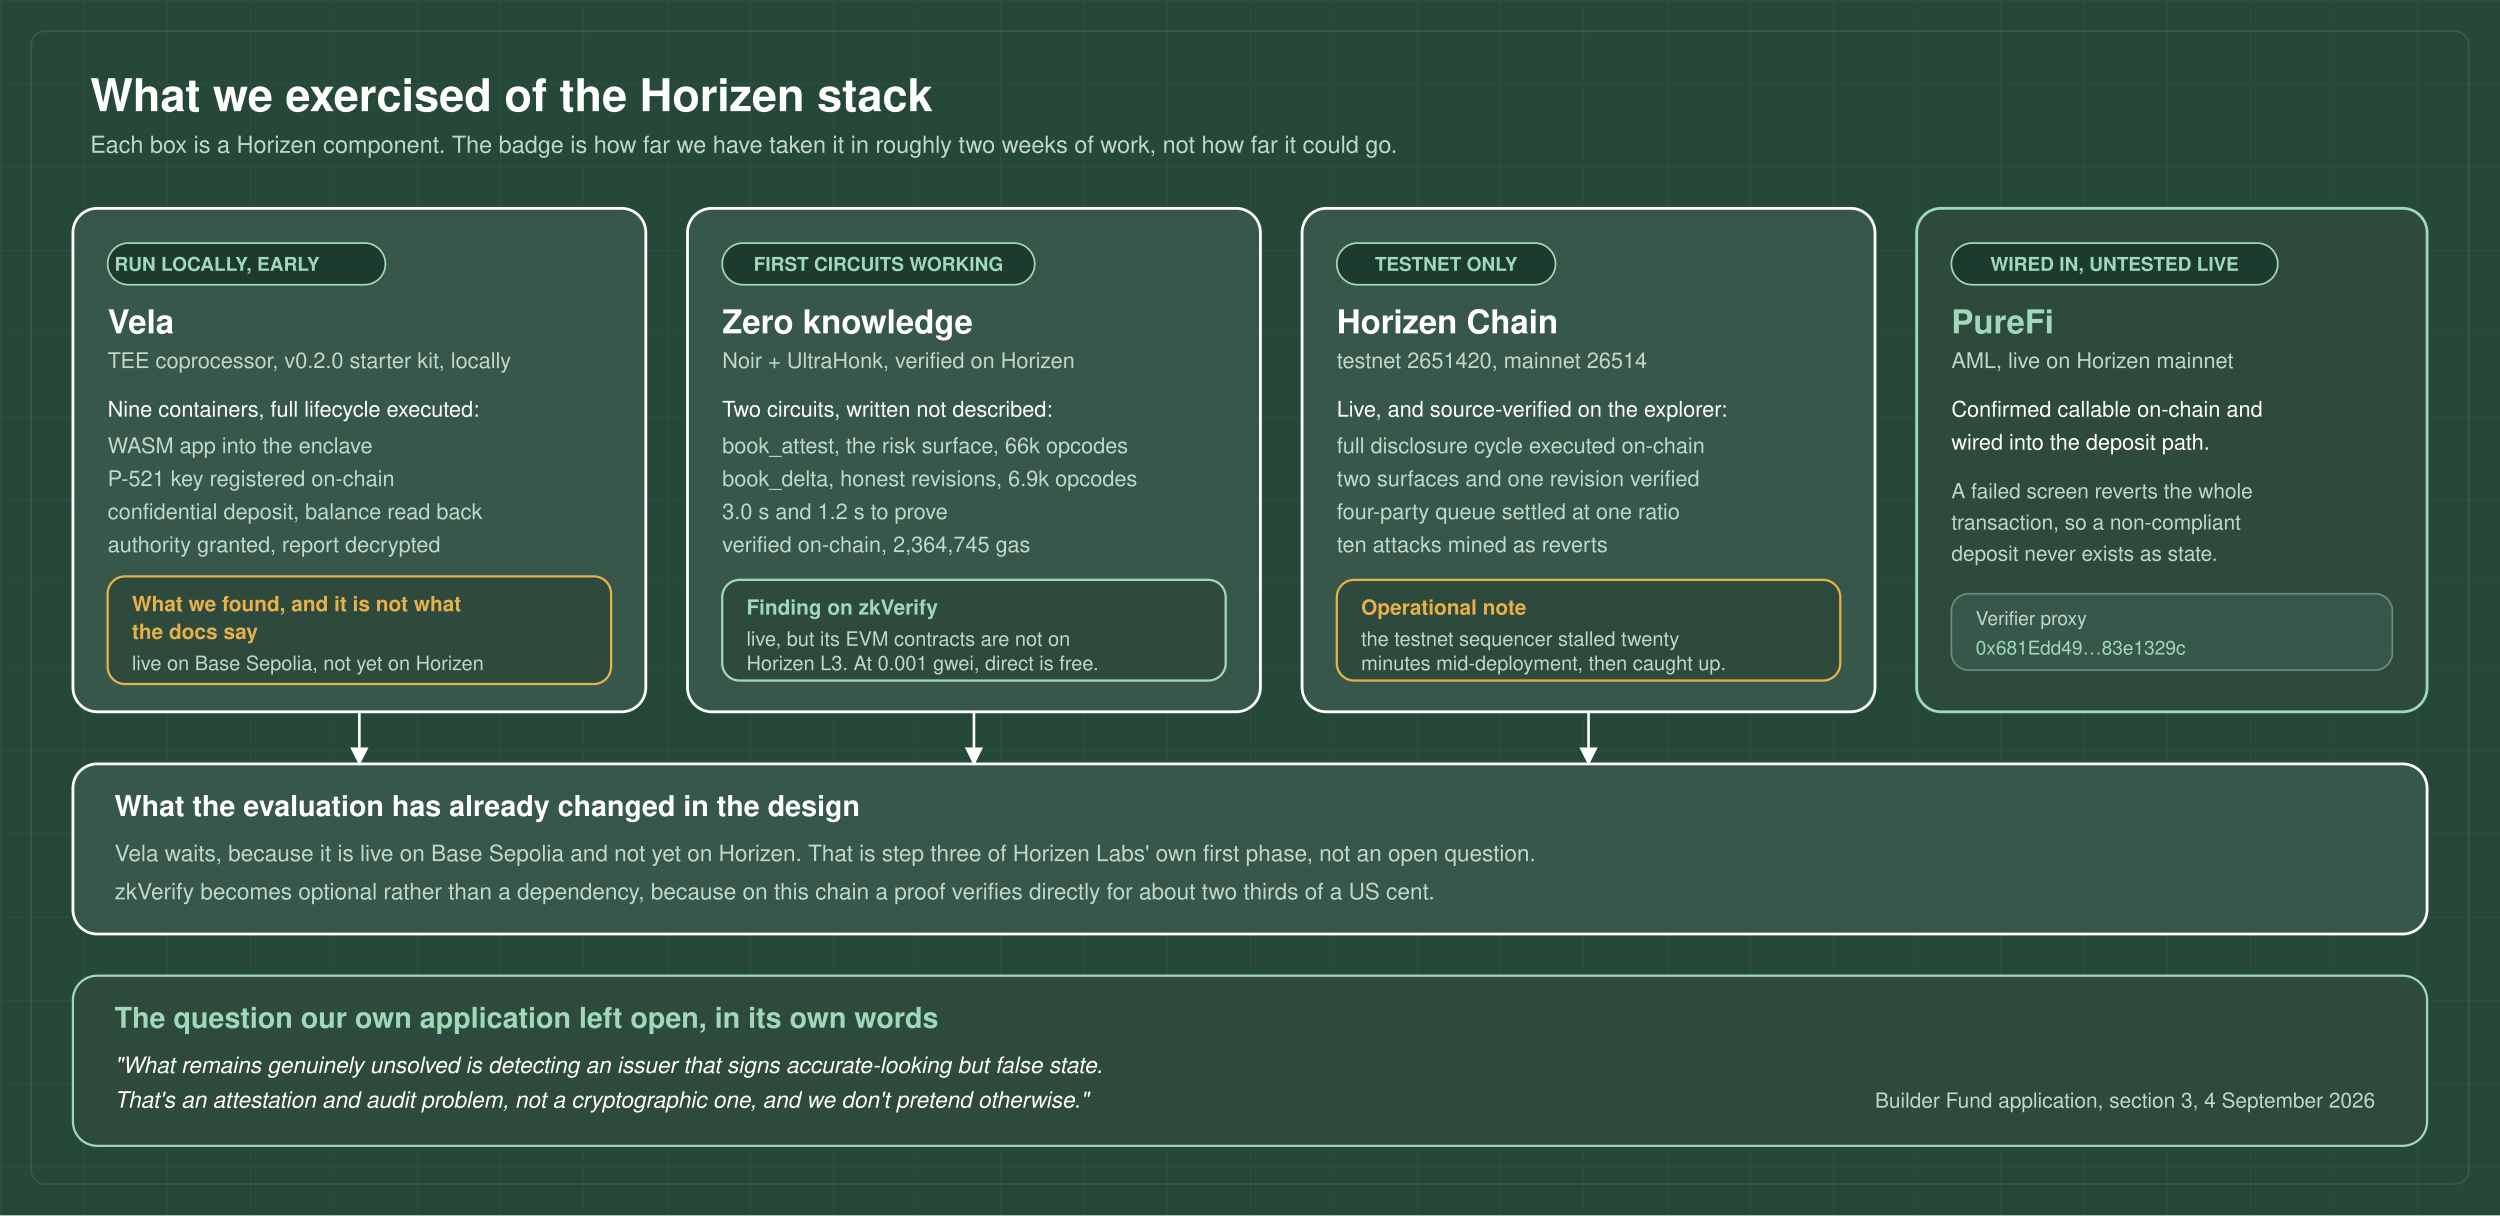
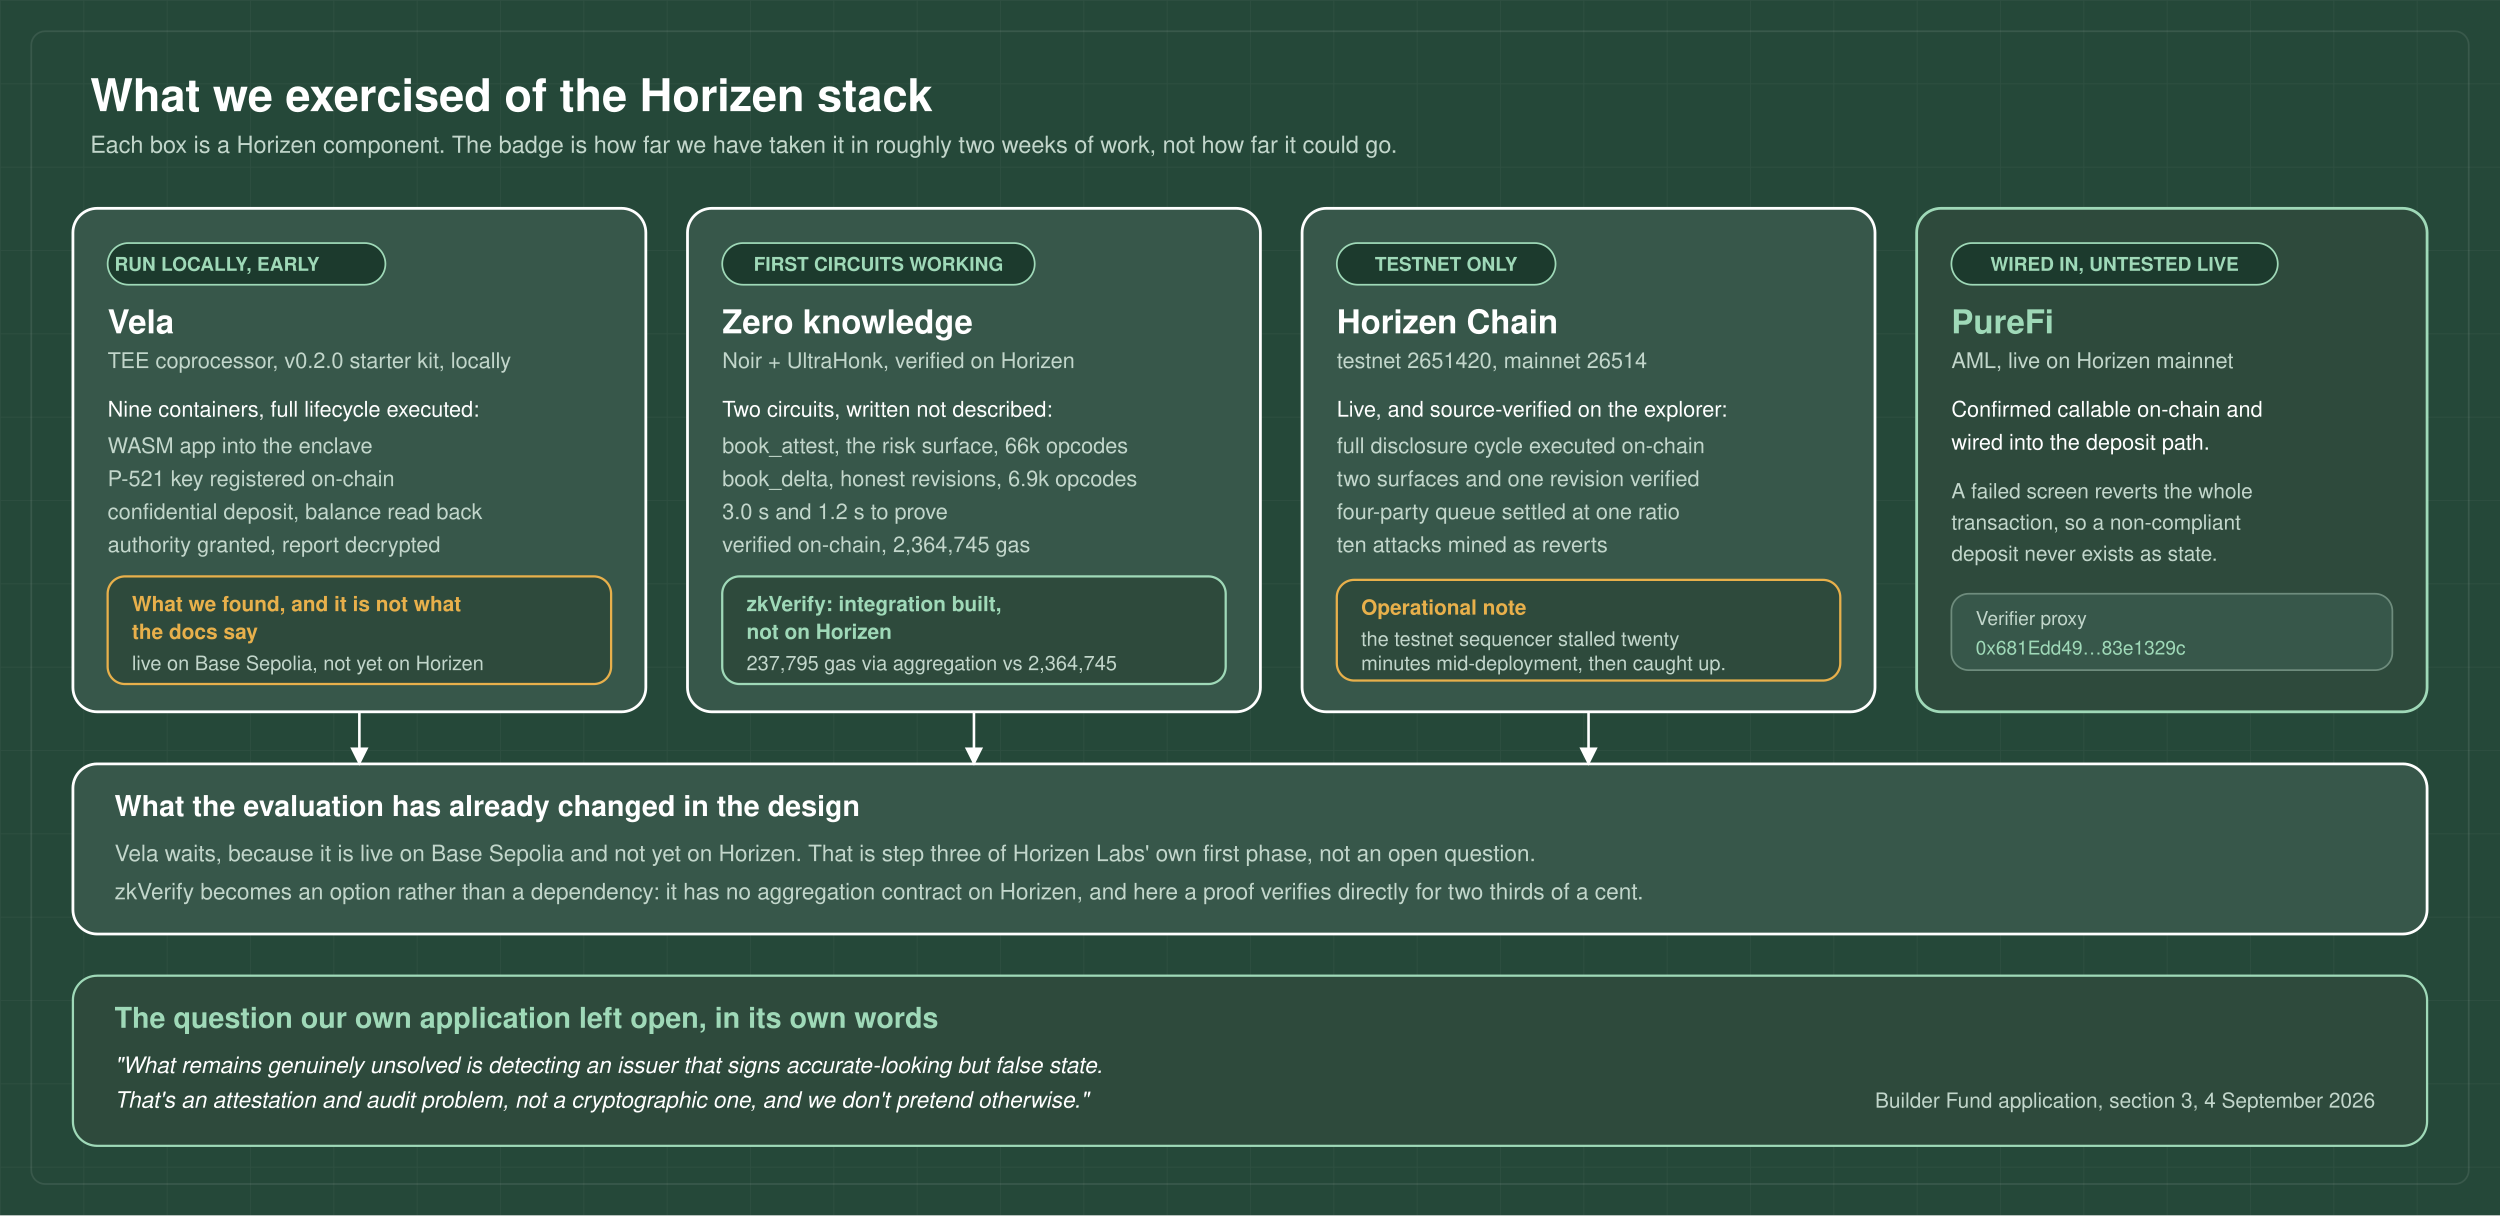
<svg xmlns="http://www.w3.org/2000/svg" viewBox="0 0 1440 700" width="1440" height="700" font-family="Helvetica Neue, Helvetica, Arial, sans-serif">
  <defs>
    <marker id="w" viewBox="0 0 10 10" refX="9" refY="5" markerWidth="7" markerHeight="7" orient="auto-start-reverse">
      <path d="M0 0 L10 5 L0 10 z" fill="#ffffff" />
    </marker>
    <pattern id="g2" width="48" height="48" patternUnits="userSpaceOnUse">
      <path d="M48 0 H0 V48" fill="none" stroke="#ffffff" stroke-opacity="0.04" stroke-width="1" />
    </pattern>
  </defs>
  <rect width="1440" height="700" fill="#254839" />
  <rect width="1440" height="700" fill="url(#g2)" />
  <rect x="18" y="18" width="1404" height="664" fill="none" stroke="#ffffff" stroke-opacity="0.09" stroke-width="1" rx="8" />
  <text x="52" y="64" fill="#ffffff" font-size="26" font-weight="700">What we exercised of the Horizen stack</text>
  <text x="52" y="88" fill="#c2d6cb" font-size="13.5">Each box is a Horizen component. The badge is how far we have taken it in roughly two weeks of work, not how far it could go.</text>
  <rect x="42" y="120" width="330" height="290" rx="14" fill="#37574a" stroke="#ffffff" stroke-width="1.6" />
  <rect x="62" y="140" width="160" height="24" rx="12" fill="#1c3a2d" stroke="#9fd9b8" stroke-width="1" />
  <text x="125" y="156" fill="#9fd9b8" font-size="11" font-weight="700" text-anchor="middle">RUN LOCALLY, EARLY</text>
  <text x="62" y="192" fill="#ffffff" font-size="19" font-weight="700">Vela</text>
  <text x="62" y="212" fill="#c2d6cb" font-size="12.5">TEE coprocessor, v0.2.0 starter kit, locally</text>
  <text x="62" y="240" fill="#ffffff" font-size="12.5">Nine containers, full lifecycle executed:</text>
  <text x="62" y="261" fill="#c2d6cb" font-size="12.5">WASM app into the enclave</text>
  <text x="62" y="280" fill="#c2d6cb" font-size="12.5">P-521 key registered on-chain</text>
  <text x="62" y="299" fill="#c2d6cb" font-size="12.5">confidential deposit, balance read back</text>
  <text x="62" y="318" fill="#c2d6cb" font-size="12.5">authority granted, report decrypted</text>
  <rect x="62" y="332" width="290" height="62" rx="10" fill="#2e4a3c" stroke="#e8b04b" stroke-width="1.3" />
  <text x="76" y="352" fill="#e8b04b" font-size="12" font-weight="700">What we found, and it is not what</text>
  <text x="76" y="368" fill="#e8b04b" font-size="12" font-weight="700">the docs say</text>
  <text x="76" y="386" fill="#c2d6cb" font-size="11.5">live on Base Sepolia, not yet on Horizen</text>
  <rect x="396" y="120" width="330" height="290" rx="14" fill="#37574a" stroke="#ffffff" stroke-width="1.6" />
  <rect x="416" y="140" width="180" height="24" rx="12" fill="#1c3a2d" stroke="#9fd9b8" stroke-width="1" />
  <text x="506" y="156" fill="#9fd9b8" font-size="11" font-weight="700" text-anchor="middle">FIRST CIRCUITS WORKING</text>
  <text x="416" y="192" fill="#ffffff" font-size="19" font-weight="700">Zero knowledge</text>
  <text x="416" y="212" fill="#c2d6cb" font-size="12.5">Noir + UltraHonk, verified on Horizen</text>
  <text x="416" y="240" fill="#ffffff" font-size="12.5">Two circuits, written not described:</text>
  <text x="416" y="261" fill="#c2d6cb" font-size="12.5">book_attest, the risk surface, 66k opcodes</text>
  <text x="416" y="280" fill="#c2d6cb" font-size="12.5">book_delta, honest revisions, 6.9k opcodes</text>
  <text x="416" y="299" fill="#c2d6cb" font-size="12.5">3.0 s and 1.2 s to prove</text>
  <text x="416" y="318" fill="#c2d6cb" font-size="12.5">verified on-chain, 2,364,745 gas</text>
-   <rect x="416" y="334" width="290" height="58" rx="10" fill="#2e4a3c" stroke="#9fd9b8" stroke-width="1.3" />
-   <text x="430" y="354" fill="#9fd9b8" font-size="12" font-weight="700">Finding on zkVerify</text>
-   <text x="430" y="372" fill="#c2d6cb" font-size="11.5">live, but its EVM contracts are not on</text>
-   <text x="430" y="386" fill="#c2d6cb" font-size="11.5">Horizen L3. At 0.001 gwei, direct is free.</text>
+   <rect x="416" y="332" width="290" height="62" rx="10" fill="#2e4a3c" stroke="#9fd9b8" stroke-width="1.3" />
+   <text x="430" y="352" fill="#9fd9b8" font-size="12" font-weight="700">zkVerify: integration built,</text>
+   <text x="430" y="368" fill="#9fd9b8" font-size="12" font-weight="700">not on Horizen</text>
+   <text x="430" y="386" fill="#c2d6cb" font-size="11.5">237,795 gas via aggregation vs 2,364,745</text>
  <rect x="750" y="120" width="330" height="290" rx="14" fill="#37574a" stroke="#ffffff" stroke-width="1.6" />
  <rect x="770" y="140" width="126" height="24" rx="12" fill="#1c3a2d" stroke="#9fd9b8" stroke-width="1" />
  <text x="833" y="156" fill="#9fd9b8" font-size="11" font-weight="700" text-anchor="middle">TESTNET ONLY</text>
  <text x="770" y="192" fill="#ffffff" font-size="19" font-weight="700">Horizen Chain</text>
  <text x="770" y="212" fill="#c2d6cb" font-size="12.5">testnet 2651420, mainnet 26514</text>
  <text x="770" y="240" fill="#ffffff" font-size="12.5">Live, and source-verified on the explorer:</text>
  <text x="770" y="261" fill="#c2d6cb" font-size="12.5">full disclosure cycle executed on-chain</text>
  <text x="770" y="280" fill="#c2d6cb" font-size="12.5">two surfaces and one revision verified</text>
  <text x="770" y="299" fill="#c2d6cb" font-size="12.5">four-party queue settled at one ratio</text>
  <text x="770" y="318" fill="#c2d6cb" font-size="12.5">ten attacks mined as reverts</text>
  <rect x="770" y="334" width="290" height="58" rx="10" fill="#2e4a3c" stroke="#e8b04b" stroke-width="1.3" />
  <text x="784" y="354" fill="#e8b04b" font-size="12" font-weight="700">Operational note</text>
  <text x="784" y="372" fill="#c2d6cb" font-size="11.5">the testnet sequencer stalled twenty</text>
  <text x="784" y="386" fill="#c2d6cb" font-size="11.5">minutes mid-deployment, then caught up.</text>
  <rect x="1104" y="120" width="294" height="290" rx="14" fill="#2e4a3c" stroke="#9fd9b8" stroke-width="1.6" />
  <rect x="1124" y="140" width="188" height="24" rx="12" fill="#1c3a2d" stroke="#9fd9b8" stroke-width="1" />
  <text x="1218" y="156" fill="#9fd9b8" font-size="11" font-weight="700" text-anchor="middle">WIRED IN, UNTESTED LIVE</text>
  <text x="1124" y="192" fill="#9fd9b8" font-size="19" font-weight="700">PureFi</text>
  <text x="1124" y="212" fill="#c2d6cb" font-size="12.5">AML, live on Horizen mainnet</text>
  <text x="1124" y="240" fill="#ffffff" font-size="12.5">Confirmed callable on-chain and</text>
  <text x="1124" y="259" fill="#ffffff" font-size="12.5">wired into the deposit path.</text>
  <text x="1124" y="287" fill="#c2d6cb" font-size="12">A failed screen reverts the whole</text>
  <text x="1124" y="305" fill="#c2d6cb" font-size="12">transaction, so a non-compliant</text>
  <text x="1124" y="323" fill="#c2d6cb" font-size="12">deposit never exists as state.</text>
  <rect x="1124" y="342" width="254" height="44" rx="10" fill="#37574a" stroke="#6e8c7d" stroke-width="1" />
  <text x="1138" y="360" fill="#c2d6cb" font-size="11">Verifier proxy</text>
  <text x="1138" y="377" fill="#9fd9b8" font-size="11">0x681Edd49…83e1329c</text>
  <rect x="42" y="440" width="1356" height="98" rx="14" fill="#37574a" stroke="#ffffff" stroke-width="1.6" />
  <text x="66" y="470" fill="#ffffff" font-size="16.5" font-weight="700">What the evaluation has already changed in the design</text>
  <text x="66" y="496" fill="#c2d6cb" font-size="13">Vela waits, because it is live on Base Sepolia and not yet on Horizen. That is step three of Horizen Labs' own first phase, not an open question.</text>
-   <text x="66" y="518" fill="#c2d6cb" font-size="13">zkVerify becomes optional rather than a dependency, because on this chain a proof verifies directly for about two thirds of a US cent.</text>
+   <text x="66" y="518" fill="#c2d6cb" font-size="13">zkVerify becomes an option rather than a dependency: it has no aggregation contract on Horizen, and here a proof verifies directly for two thirds of a cent.</text>
  <path d="M207 410 L207 440" stroke="#ffffff" stroke-width="1.5" fill="none" marker-end="url(#w)" />
  <path d="M561 410 L561 440" stroke="#ffffff" stroke-width="1.5" fill="none" marker-end="url(#w)" />
  <path d="M915 410 L915 440" stroke="#ffffff" stroke-width="1.5" fill="none" marker-end="url(#w)" />
  <rect x="42" y="562" width="1356" height="98" rx="14" fill="#2e4a3c" stroke="#9fd9b8" stroke-width="1.3" />
  <text x="66" y="592" fill="#9fd9b8" font-size="16.5" font-weight="700">The question our own application left open, in its own words</text>
  <text x="66" y="618" fill="#ffffff" font-size="13" font-style="italic">"What remains genuinely unsolved is detecting an issuer that signs accurate-looking but false state.</text>
  <text x="66" y="638" fill="#ffffff" font-size="13" font-style="italic">That's an attestation and audit problem, not a cryptographic one, and we don't pretend otherwise."</text>
  <text x="1080" y="638" fill="#c2d6cb" font-size="12">Builder Fund application, section 3, 4 September 2026</text>
</svg>
